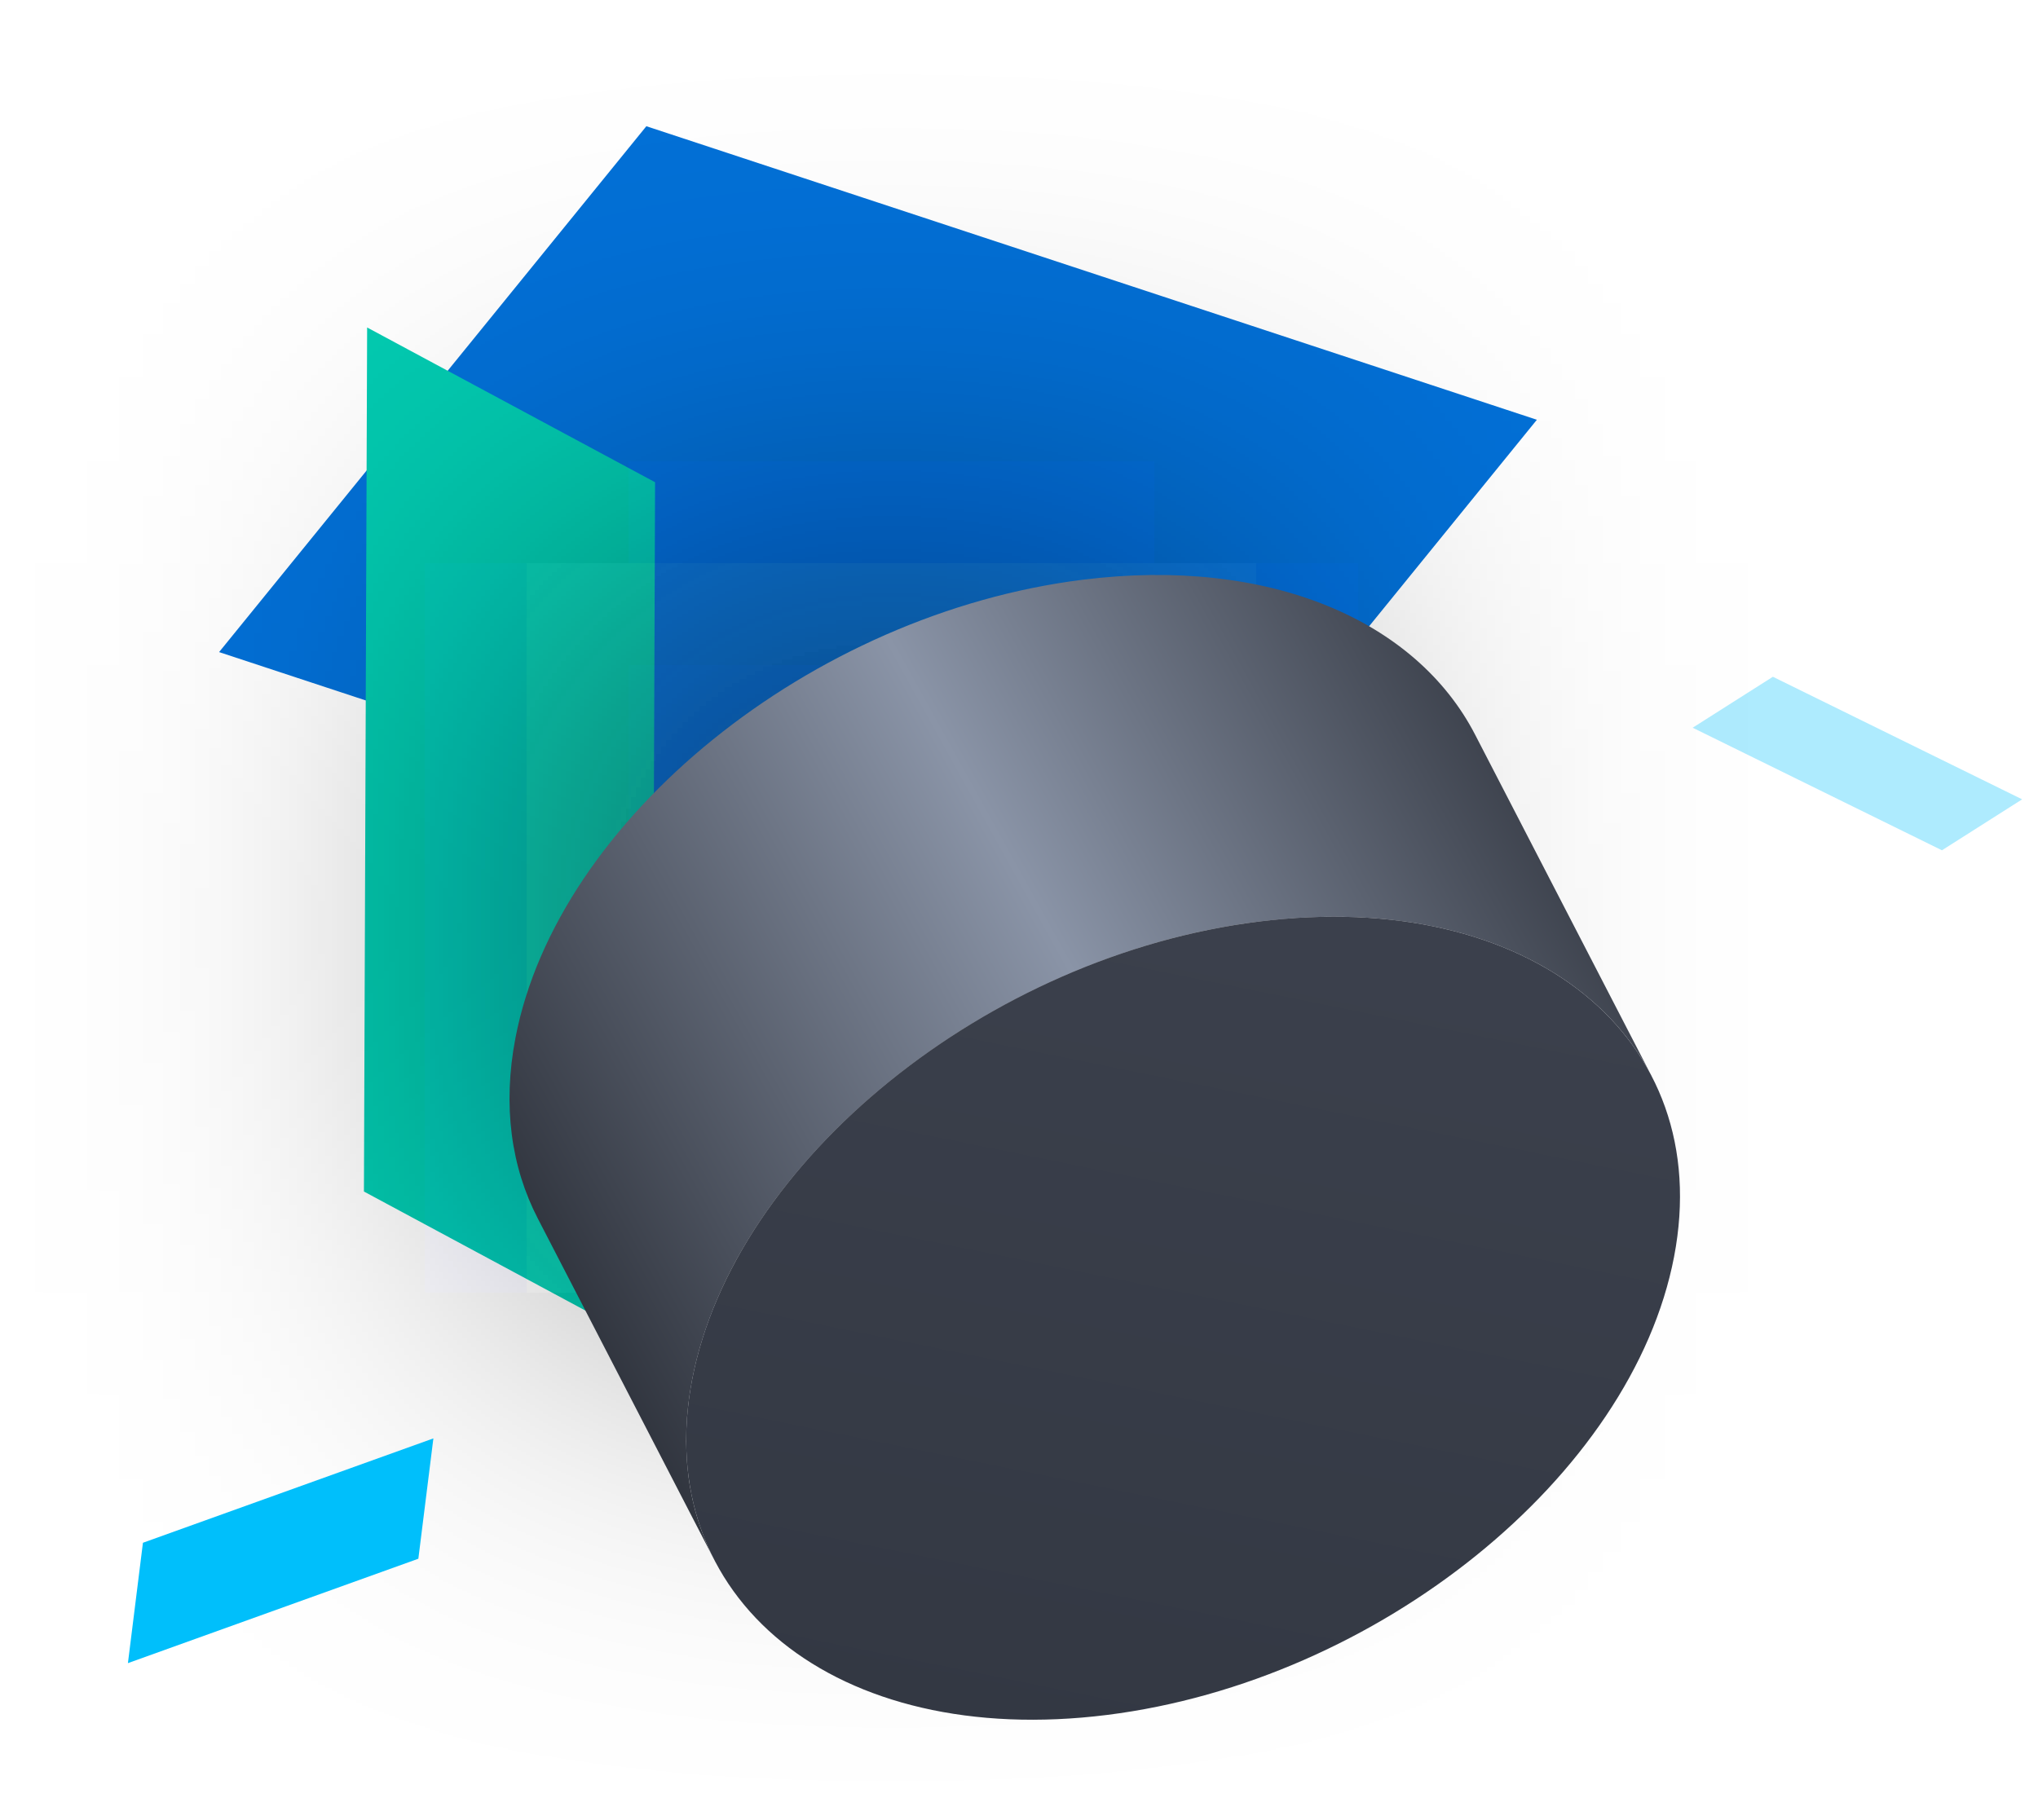
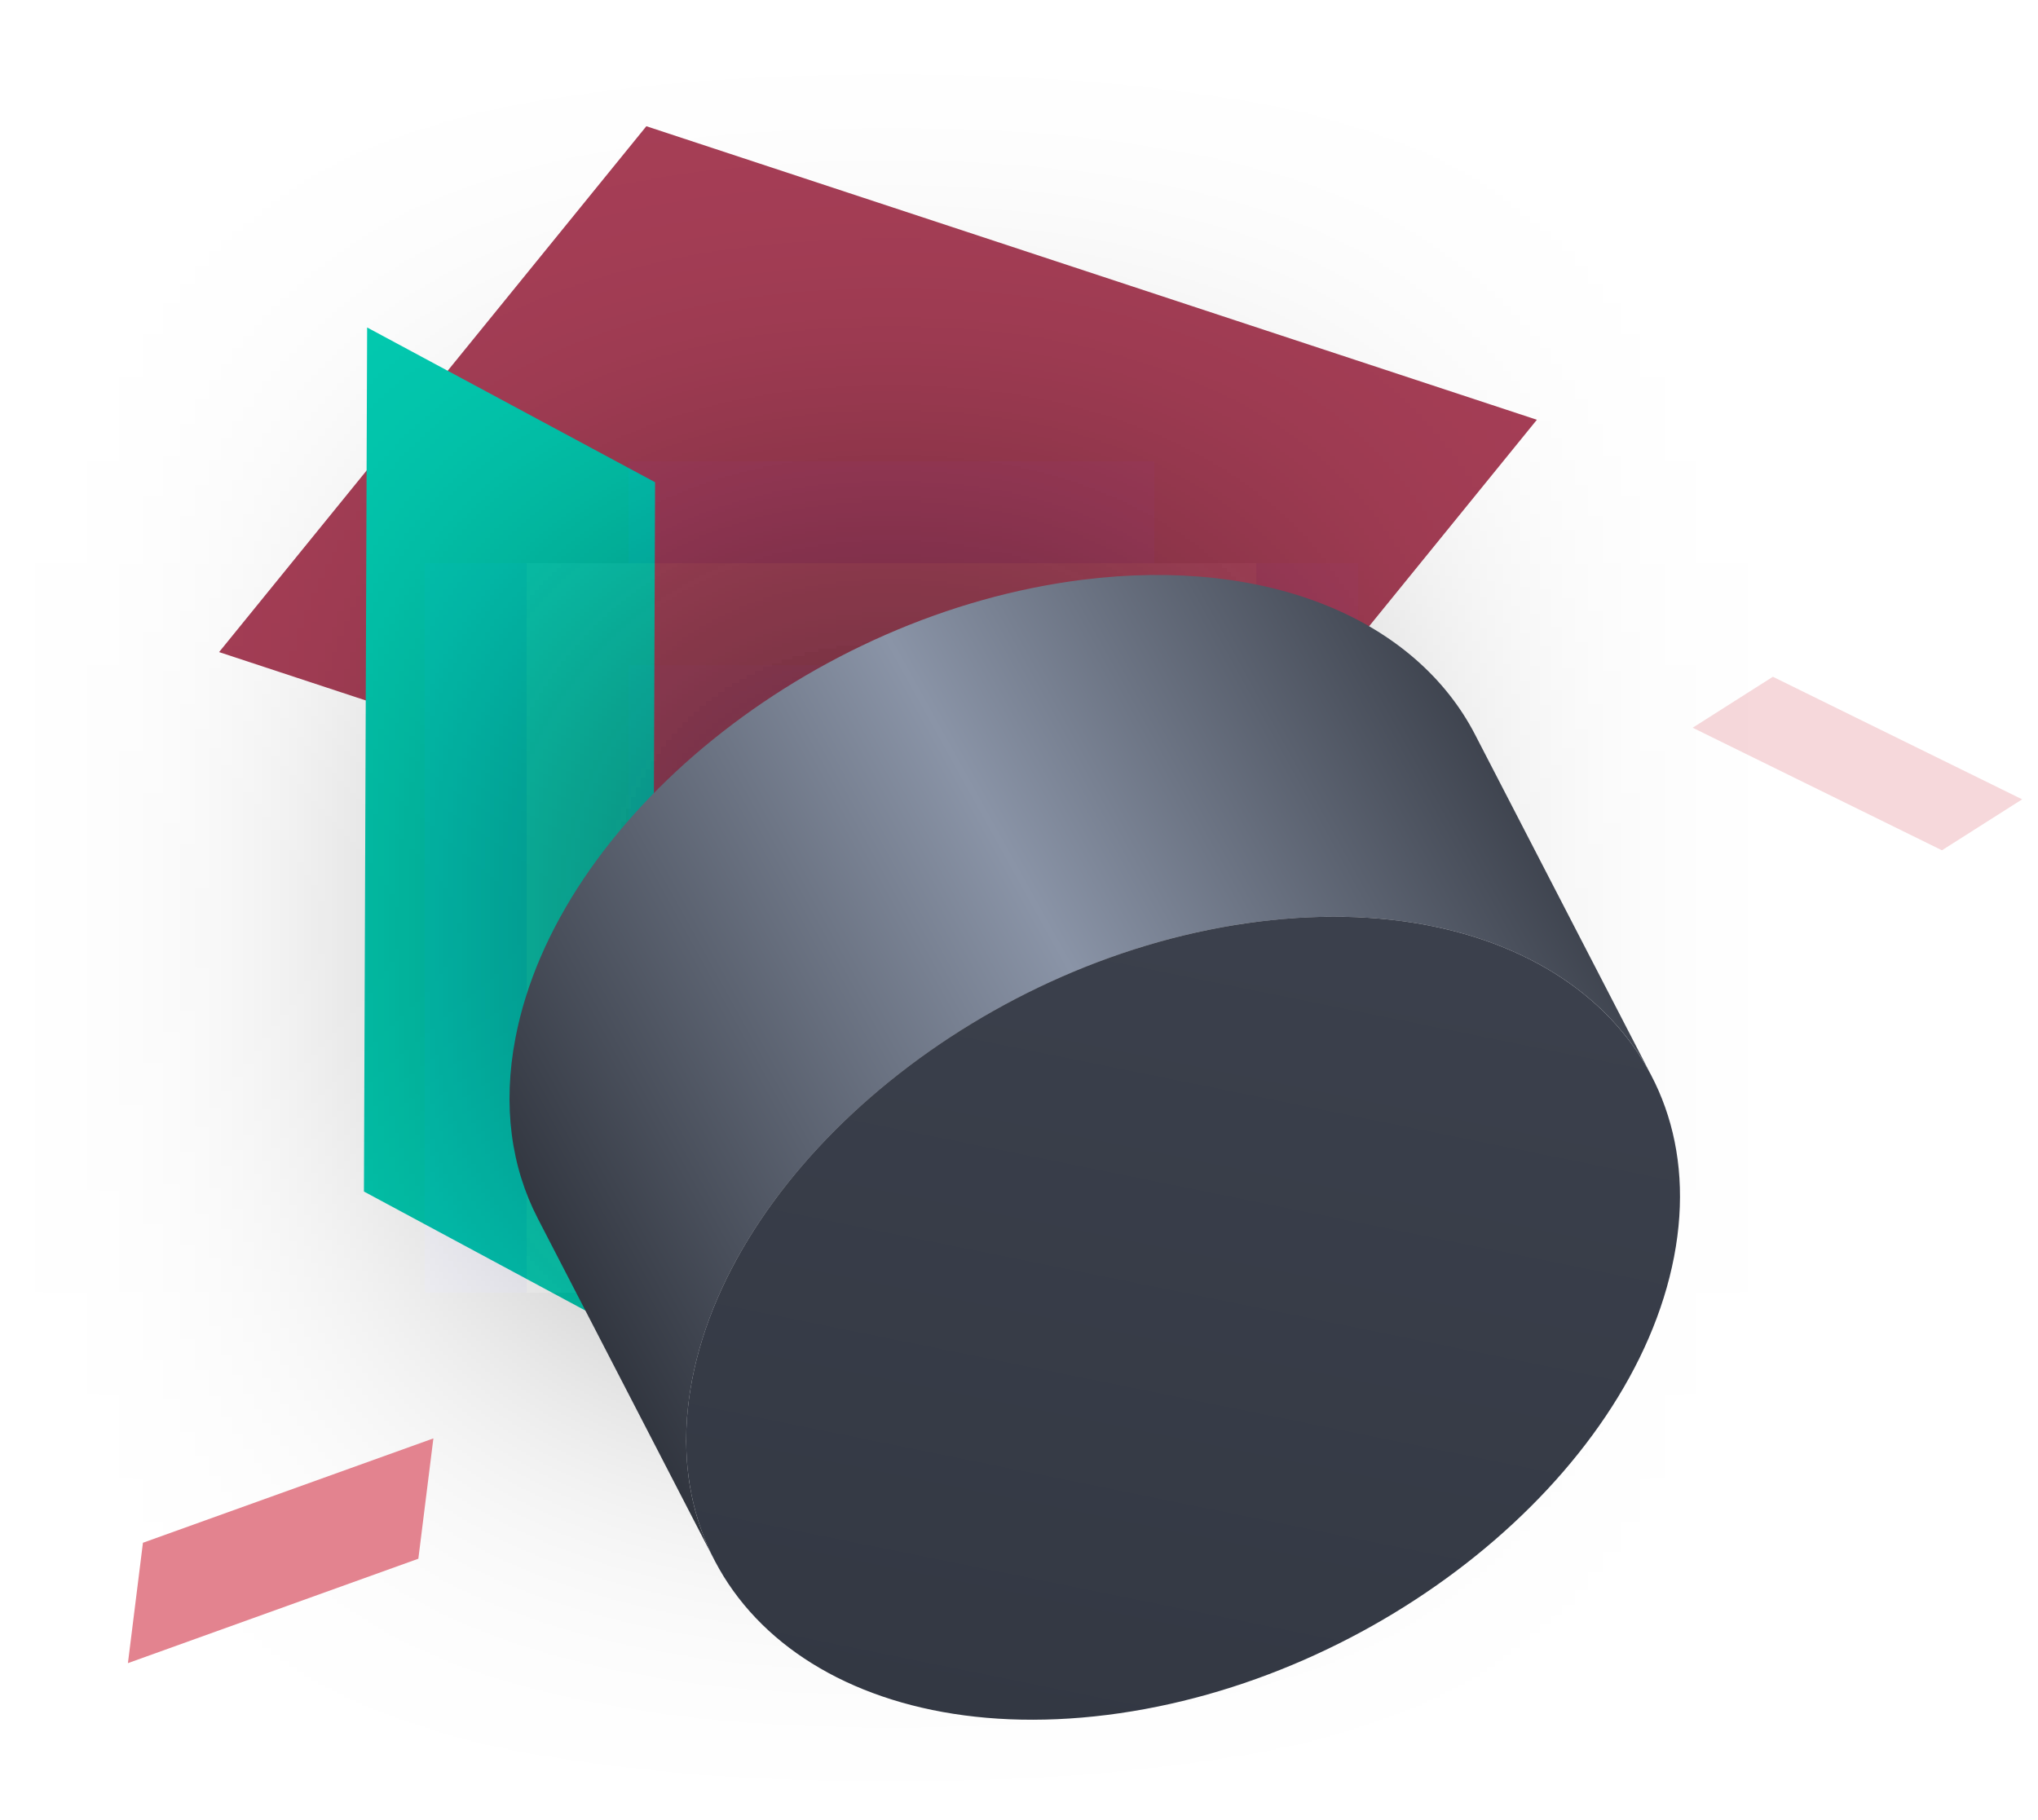
<svg xmlns="http://www.w3.org/2000/svg" xmlns:xlink="http://www.w3.org/1999/xlink" width="112" height="100">
  <defs>
    <filter x="-90%" y="-90%" width="280%" height="280%" filterUnits="objectBoundingBox" id="a">
      <feGaussianBlur stdDeviation="12" in="SourceGraphic" />
    </filter>
    <linearGradient x1="99.316%" y1="21.974%" x2="0%" y2="69.777%" id="b">
      <stop stop-color="#2C3039" offset="0%" />
      <stop stop-color="#8A94A7" offset="48.131%" />
      <stop stop-color="#2C3039" offset="100%" />
    </linearGradient>
    <linearGradient x1="49.892%" y1=".428%" x2="24.856%" y2="100%" id="d">
      <stop stop-color="#3B404C" offset="0%" />
      <stop stop-color="#333843" offset="100%" />
    </linearGradient>
    <path d="M32.833 63.264c-14.9 1.866-25.108-6.384-22.797-18.428 2.31-12.043 16.264-23.319 31.166-25.184C56.103 17.786 66.31 26.036 64 38.08c-2.311 12.043-16.264 23.319-31.167 25.184z" id="c" />
  </defs>
  <g fill="none" fill-rule="evenodd">
-     <path fill="#0270D7" d="M35.521 6.938L12.04 35.843l48.939 16.136L84.46 23.073z" />
+     <path fill="#A63E56" d="M35.521 6.938L12.04 35.843l48.939 16.136L84.46 23.073z" />
    <path fill="#02CBB1" d="M20 65.494L35.822 74 36 26.506 20.176 18z" />
    <g transform="translate(28 31)">
      <path fill-opacity=".48" fill="#1D2026" filter="url(#a)" d="M1 0h40v40H1z" />
      <path d="M11.261 54.752l-9.71-18.785C.096 33.152-.389 29.783.327 26.051 2.637 14.01 16.59 2.732 31.492.867 41.776-.42 49.824 3.11 53.065 9.38l9.71 18.785c-3.242-6.27-11.29-9.8-21.573-8.514C26.3 21.518 12.347 32.793 10.036 44.837c-.716 3.732-.23 7.1 1.225 9.915" fill="url(#b)" />
      <use fill="url(#d)" xlink:href="#c" />
    </g>
-     <path fill="#00BFFB" d="M22.991 85.677l.826-6.614L7.855 84.8l-.825 6.616z" />
-     <path fill-opacity=".32" fill="#00BFFB" d="M106.721 46.737l4.408-2.801-13.699-6.737L93.022 40z" />
+     <path fill="#E3838F" d="M22.991 85.677l.826-6.614L7.855 84.8l-.825 6.616z" />
+     <path fill-opacity=".32" fill="#E3838F" d="M106.721 46.737l4.408-2.801-13.699-6.737L93.022 40z" />
  </g>
</svg>
